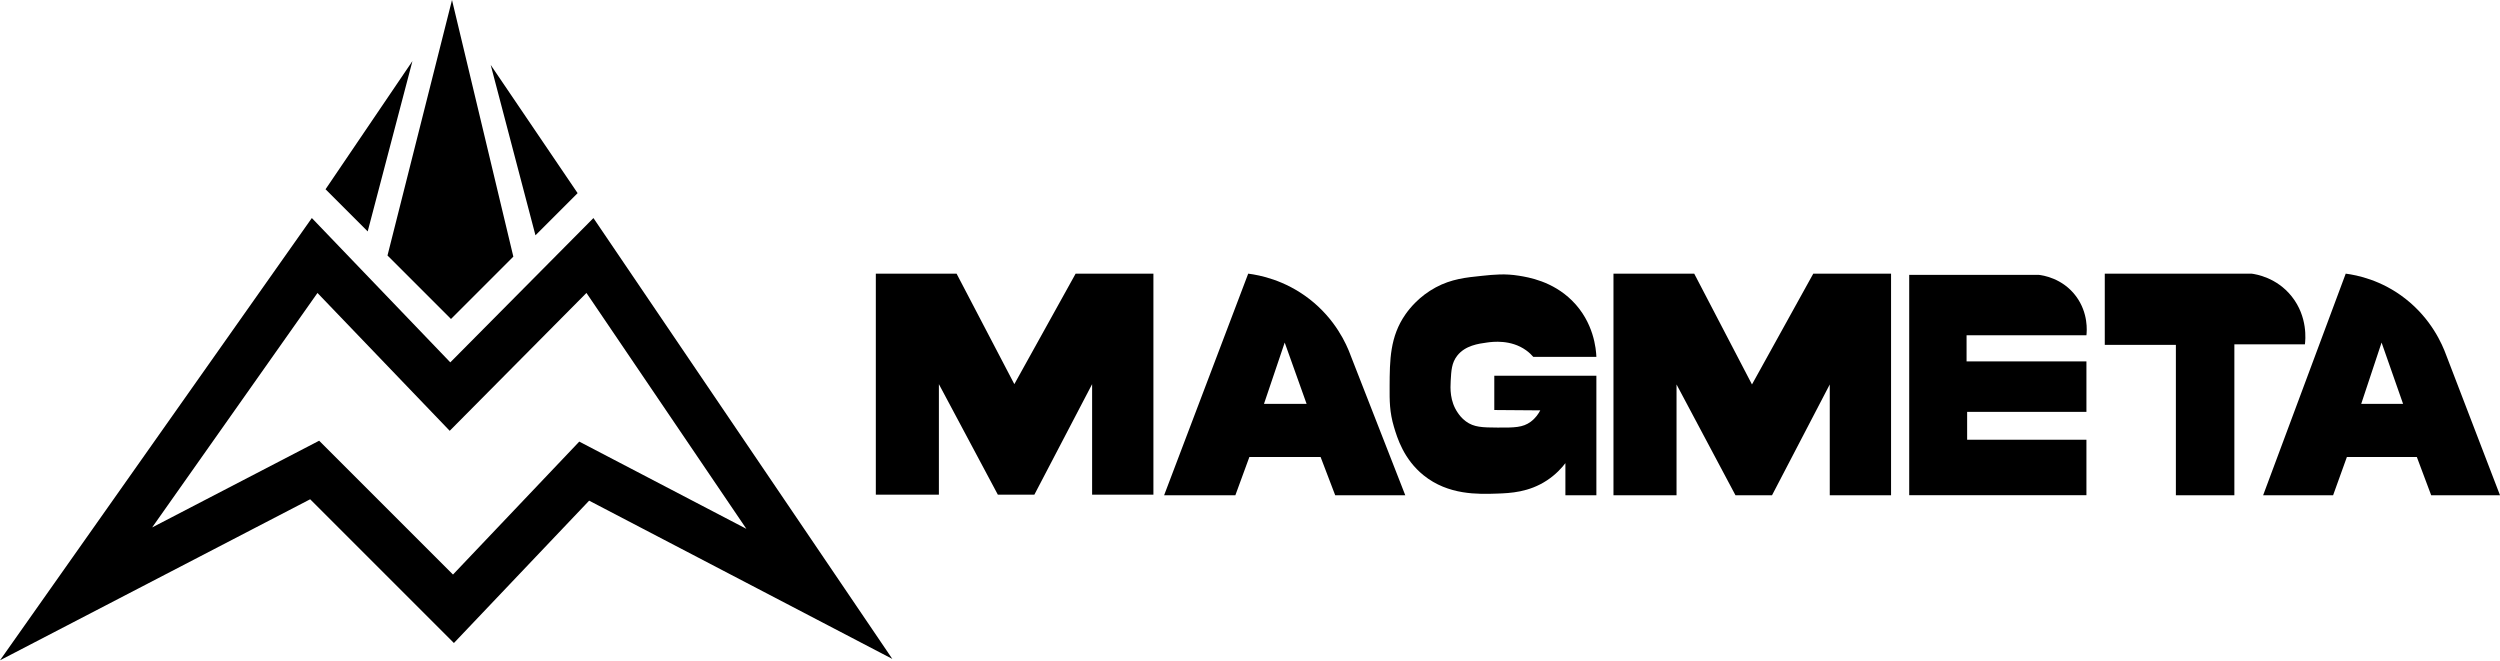
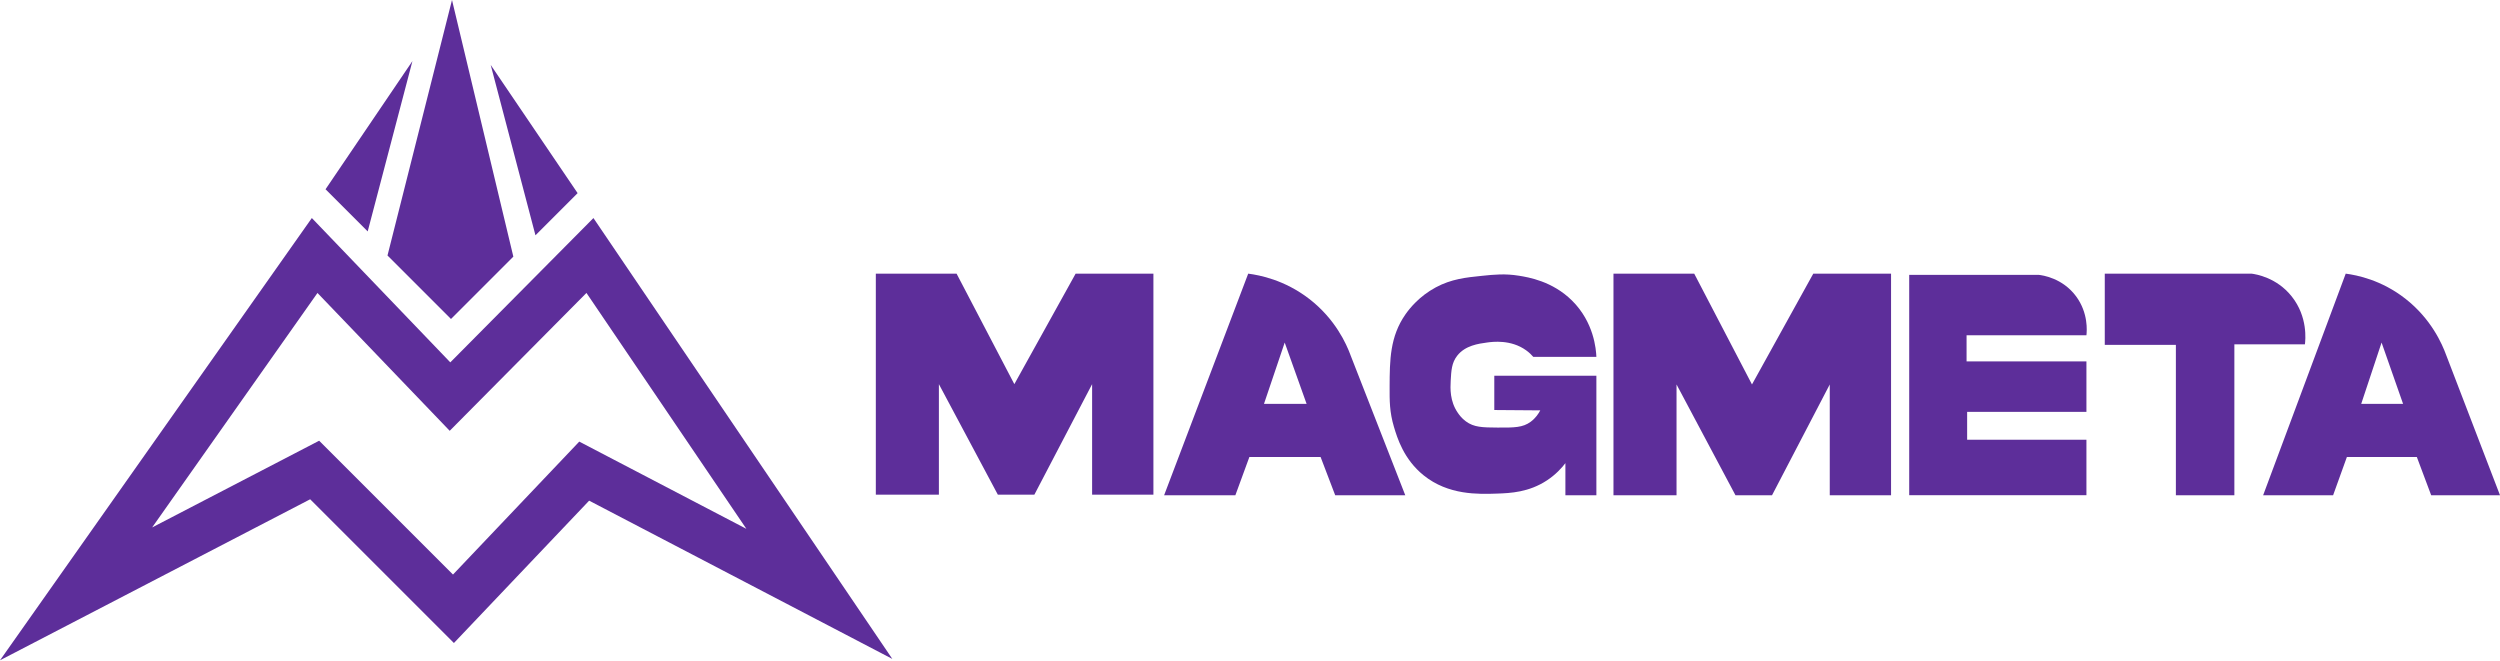
<svg xmlns="http://www.w3.org/2000/svg" id="uuid-8102570a-d6fd-4ca7-bfbb-771fa982e71d" data-name="Camada 1" viewBox="0 0 1060.4 280.07">
  <defs>
    <style>
      .uuid-f64a9989-7547-44a3-bb29-d308406d7e01 {
-         fill: #000;
+         fill: #5d2e9a;
        stroke-width: 0px;
      }
    </style>
  </defs>
  <path class="uuid-f64a9989-7547-44a3-bb29-d308406d7e01" d="M0,280.07L132.27,92.48l58.73,61.22,60.71-61.21,126.78,187-128.6-67.13-57.36,60.38-60.97-60.97L0,280.07ZM135.38,186.94l56.76,56.76,53.56-56.39,70.88,37-67.83-100.06-58,58.48-56.09-58.47-70.13,99.46,70.85-36.79Z" />
  <polygon class="uuid-f64a9989-7547-44a3-bb29-d308406d7e01" points="138.08 80.28 155.96 98.16 174.94 25.91 138.08 80.28" />
  <polygon class="uuid-f64a9989-7547-44a3-bb29-d308406d7e01" points="245 81.92 227.12 99.8 208.14 27.55 245 81.92" />
  <polygon class="uuid-f64a9989-7547-44a3-bb29-d308406d7e01" points="191.72 0 164.36 108.37 191.29 135.3 217.74 108.85 191.72 0" />
  <polygon class="uuid-f64a9989-7547-44a3-bb29-d308406d7e01" points="371.49 209.81 371.49 116.07 405.74 116.07 430.24 162.94 456.24 116.07 489.23 116.07 489.23 209.81 463.23 209.81 463.23 162.94 438.74 209.81 423.24 209.81 398.24 162.94 398.24 209.81 371.49 209.81" />
  <path class="uuid-f64a9989-7547-44a3-bb29-d308406d7e01" d="M633.82,173.92v-14.56h43.3v50.71h-13.14v-13.62c-1.54,2.01-4.05,4.81-7.78,7.28-7.68,5.08-15.54,5.44-21.16,5.63-8.05.28-20.7.71-31.2-7.75-8.49-6.84-11.22-15.99-12.58-20.53-1.89-6.32-1.87-11.18-1.84-17.15.05-11.13.1-21.14,6.75-30.64,1.69-2.41,5.78-7.61,12.83-11.4,6.65-3.57,12.78-4.2,19.63-4.9,5.14-.53,9.75-1,15.64-.04,4.01.65,14.18,2.3,22.51,10.53,9.33,9.23,10.21,20.68,10.34,23.89h-26.76c-.64-.75-1.65-1.79-3.06-2.8-6.47-4.65-14.27-3.6-16.46-3.3-3.74.5-9.37,1.26-12.77,5.63-2.34,3.01-2.5,6.29-2.74,10.56-.18,3.28-.4,8.66,2.99,13.6.58.84,1.61,2.32,3.45,3.67,3.43,2.52,6.95,2.59,13.45,2.63,7.09.04,10.7.01,14.05-2.47,2.1-1.56,3.34-3.47,4.05-4.83-6.5-.05-13-.1-19.5-.15Z" />
  <path class="uuid-f64a9989-7547-44a3-bb29-d308406d7e01" d="M809.81,210.07v-93.48h54.98c1.45.16,10.02,1.28,15.81,9.11,5.25,7.11,4.57,14.81,4.38,16.5h-50.84v11.08h50.84v21.43h-50.6v11.82h50.6v23.52h-75.17Z" />
  <path class="uuid-f64a9989-7547-44a3-bb29-d308406d7e01" d="M892.76,116.07v30.22h30.16v63.78h24.81v-64.03h29.92c.22-1.7,1.33-11.61-5.6-20.31-6.39-8.04-15.14-9.41-17.03-9.66h-62.27Z" />
  <path class="uuid-f64a9989-7547-44a3-bb29-d308406d7e01" d="M1037.53,150.5c-1.66-4.53-6.24-15.16-17.21-23.76-10.23-8.02-20.64-10.05-25.36-10.67l-35.03,94h29.68l5.84-16.22h29.68l6.08,16.22h29.19l-22.87-59.57ZM1001.53,171.31l8.64-26.01,9.12,26.01h-17.76Z" />
  <path class="uuid-f64a9989-7547-44a3-bb29-d308406d7e01" d="M572.79,150.5c-1.69-4.53-6.35-15.16-17.52-23.76-10.42-8.02-21.01-10.05-25.83-10.67l-35.67,94h30.22l5.94-16.22h30.22l6.19,16.22h29.72l-23.28-59.57ZM536.13,171.31l8.79-26.01,9.29,26.01h-18.08Z" />
  <polygon class="uuid-f64a9989-7547-44a3-bb29-d308406d7e01" points="684.37 210.07 684.37 116.07 718.62 116.07 743.12 163.07 769.12 116.07 802.11 116.07 802.11 210.07 776.11 210.07 776.11 163.07 751.62 210.07 736.12 210.07 711.12 163.07 711.12 210.07 684.37 210.07" />
</svg>
